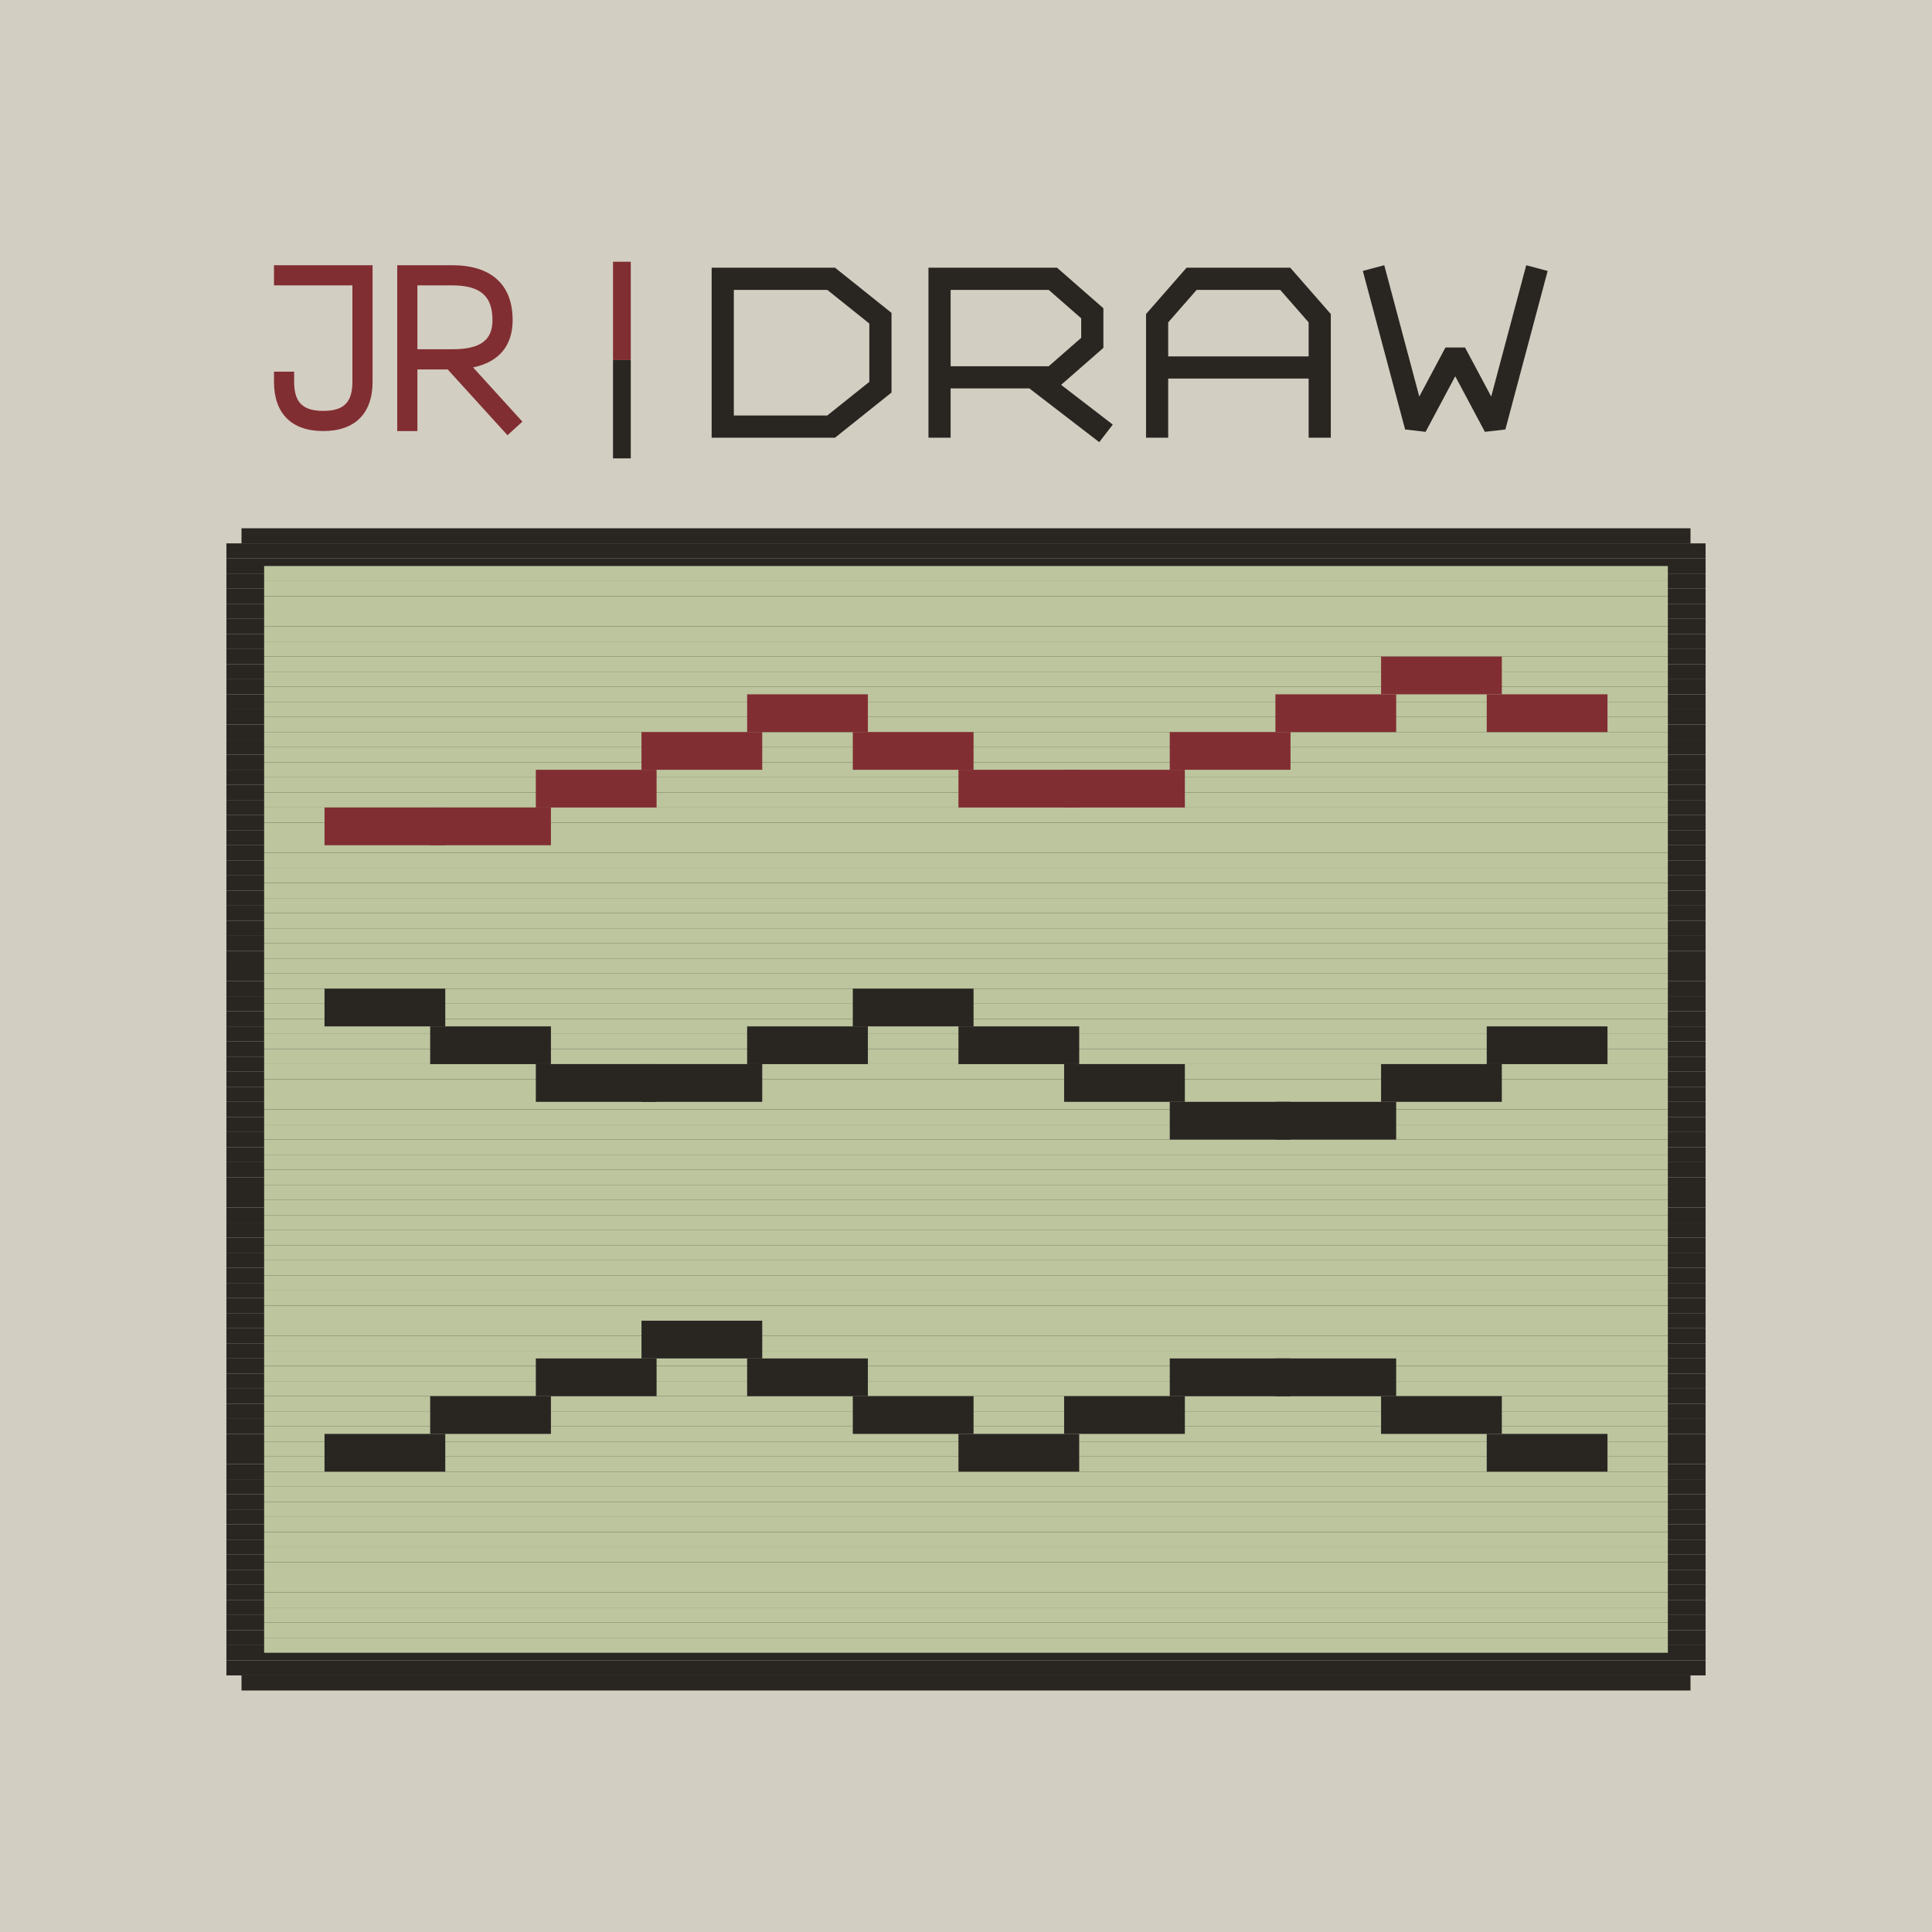
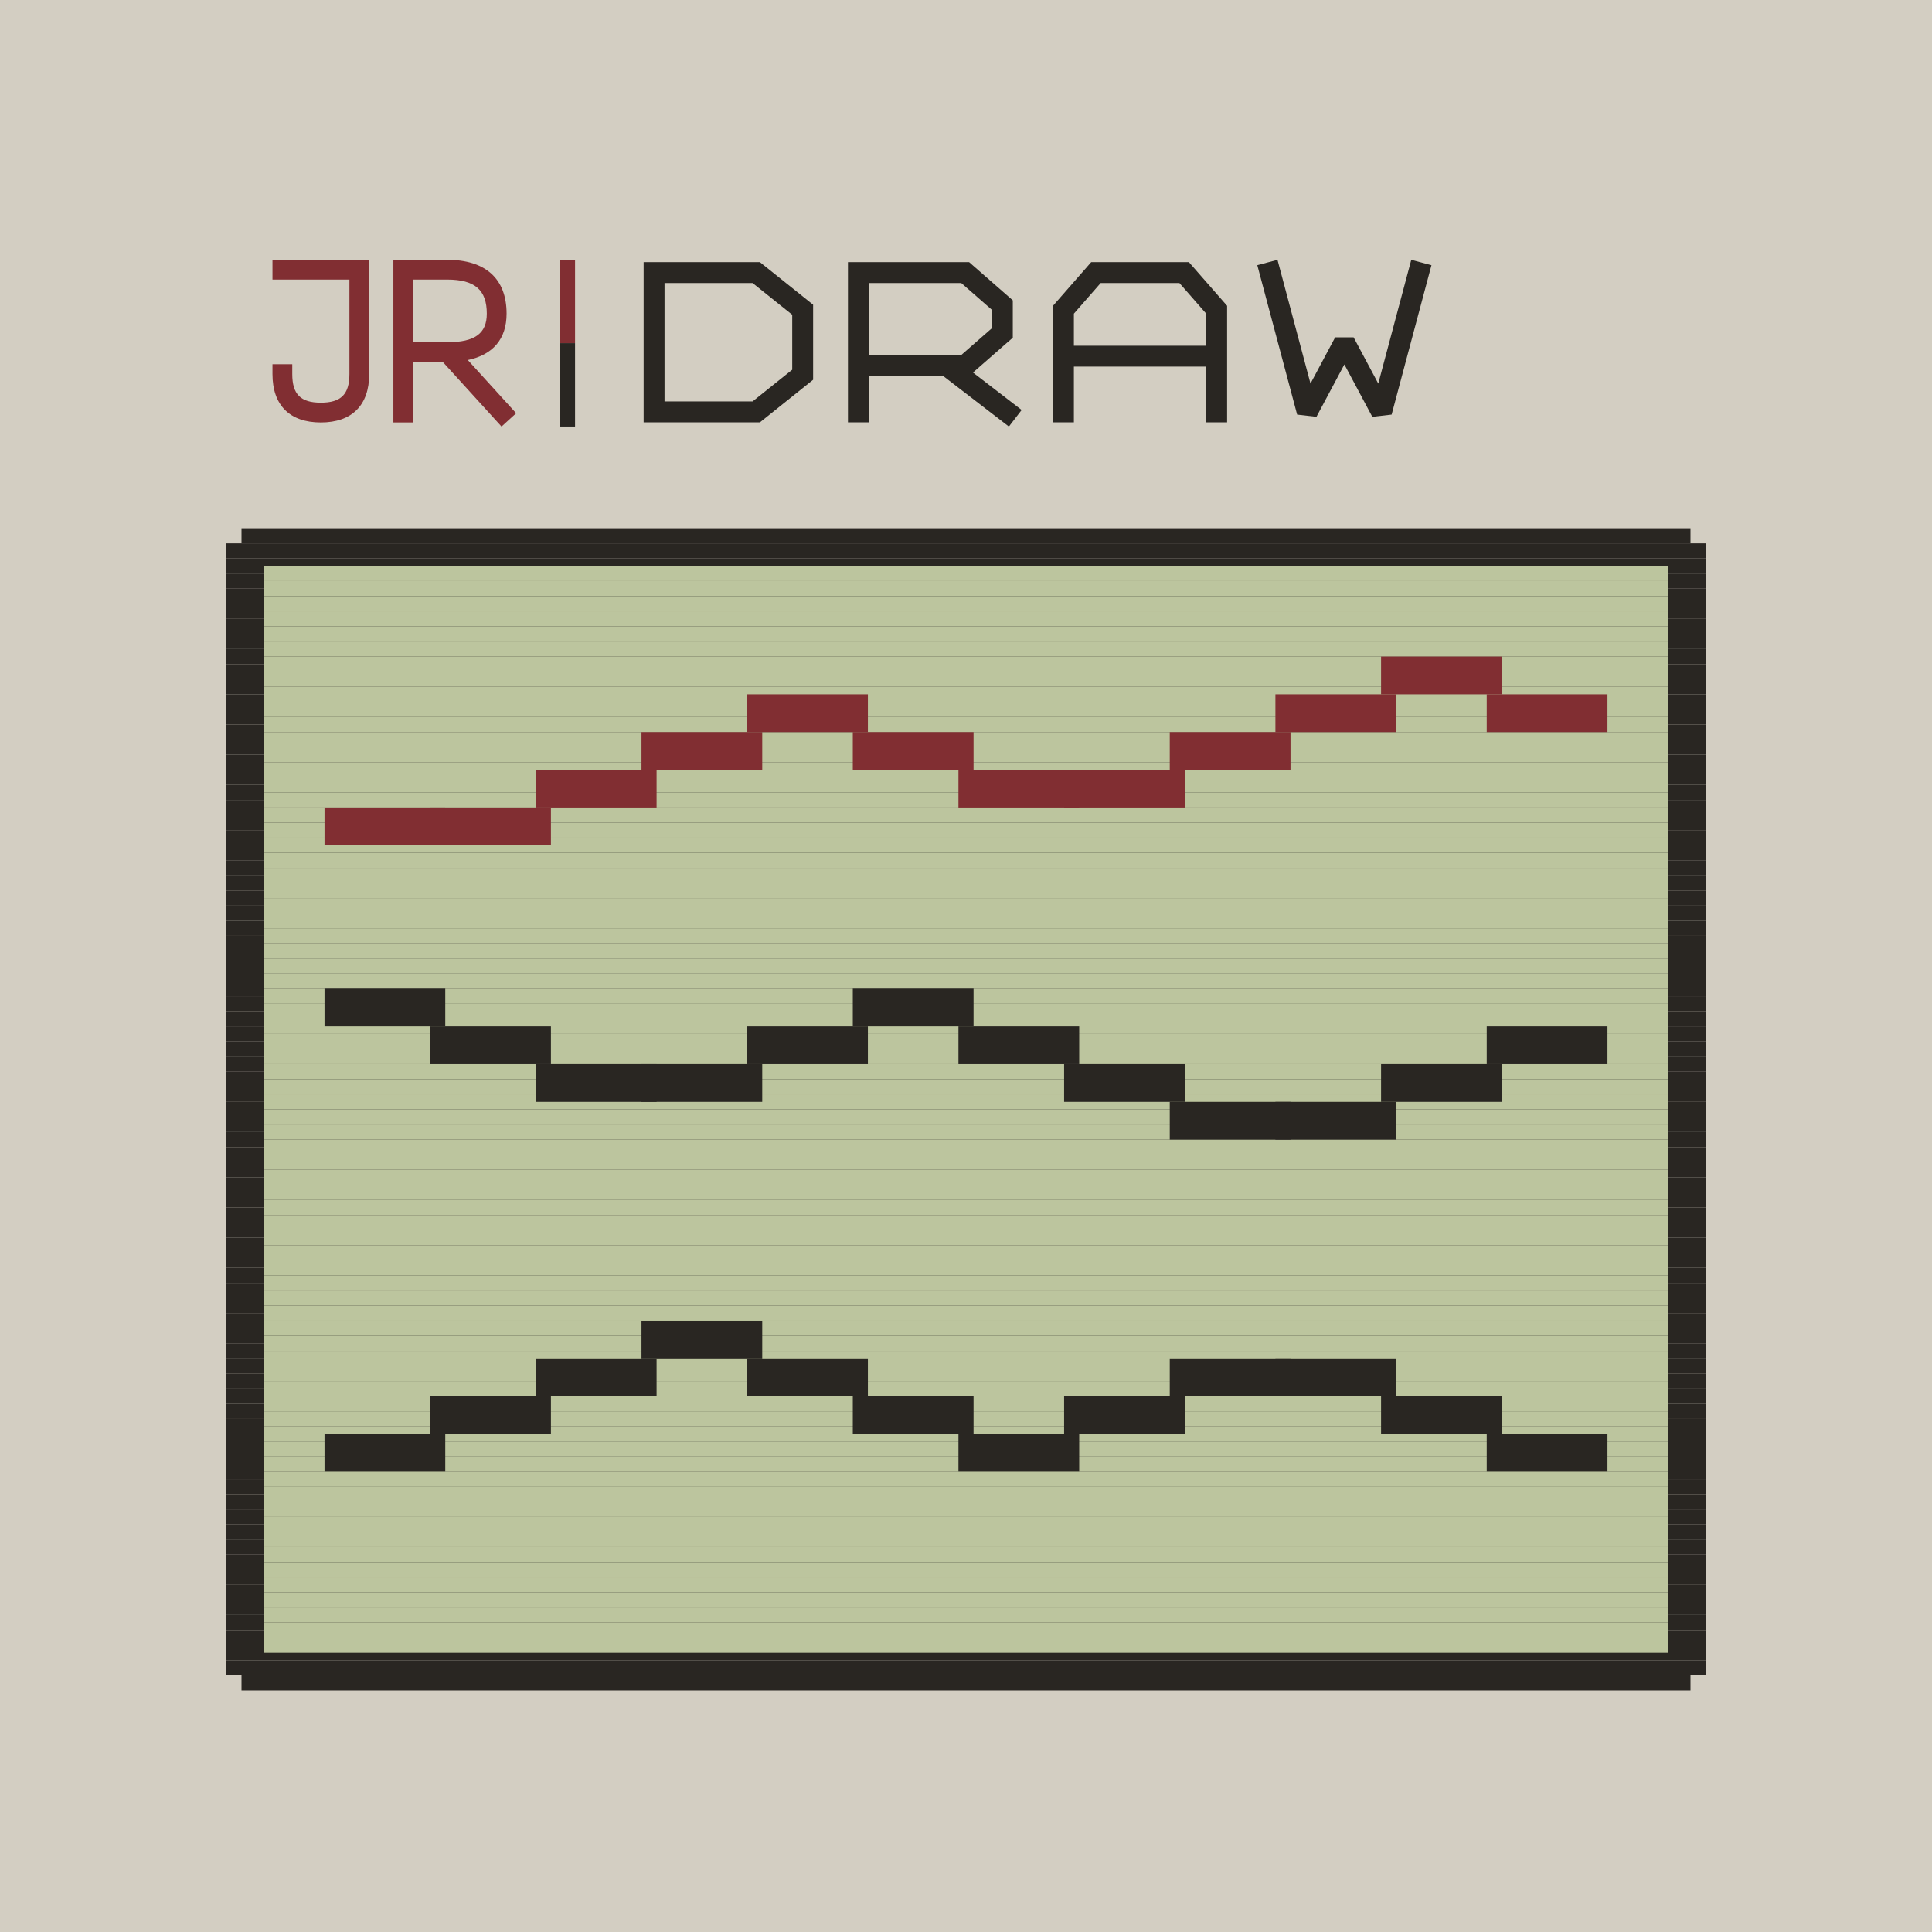
<svg xmlns="http://www.w3.org/2000/svg" width="1024" height="1024" viewBox="0 0 1024 1024">
  <rect x="0.0" y="0.0" width="1024.0" height="1024.0" fill="#D3CEC2" />
  <rect x="128.0" y="280.0" width="768.0" height="8.0" fill="#292622" />
  <rect x="120.0" y="288.0" width="784.0" height="8.0" fill="#292622" />
  <rect x="120.0" y="296.0" width="784.0" height="8.0" fill="#292622" />
  <rect x="120.0" y="304.0" width="784.0" height="8.0" fill="#292622" />
  <rect x="120.0" y="312.0" width="784.0" height="8.0" fill="#292622" />
  <rect x="120.0" y="320.0" width="784.0" height="8.0" fill="#292622" />
  <rect x="120.0" y="328.0" width="784.0" height="8.0" fill="#292622" />
  <rect x="120.0" y="336.0" width="784.0" height="8.0" fill="#292622" />
  <rect x="120.0" y="344.0" width="784.0" height="8.0" fill="#292622" />
  <rect x="120.0" y="352.0" width="784.0" height="8.0" fill="#292622" />
  <rect x="120.0" y="360.0" width="784.0" height="8.0" fill="#292622" />
  <rect x="120.0" y="368.0" width="784.0" height="8.0" fill="#292622" />
  <rect x="120.0" y="376.0" width="784.0" height="8.0" fill="#292622" />
  <rect x="120.0" y="384.0" width="784.0" height="8.0" fill="#292622" />
  <rect x="120.0" y="392.0" width="784.0" height="8.0" fill="#292622" />
  <rect x="120.0" y="400.0" width="784.0" height="8.0" fill="#292622" />
  <rect x="120.0" y="408.0" width="784.0" height="8.0" fill="#292622" />
  <rect x="120.0" y="416.0" width="784.0" height="8.0" fill="#292622" />
  <rect x="120.0" y="424.0" width="784.0" height="8.0" fill="#292622" />
  <rect x="120.0" y="432.0" width="784.0" height="8.0" fill="#292622" />
  <rect x="120.0" y="440.0" width="784.0" height="8.0" fill="#292622" />
  <rect x="120.0" y="448.0" width="784.0" height="8.0" fill="#292622" />
  <rect x="120.0" y="456.0" width="784.0" height="8.0" fill="#292622" />
  <rect x="120.0" y="464.0" width="784.0" height="8.0" fill="#292622" />
  <rect x="120.0" y="472.0" width="784.0" height="8.0" fill="#292622" />
  <rect x="120.0" y="480.0" width="784.0" height="8.0" fill="#292622" />
  <rect x="120.0" y="488.0" width="784.0" height="8.0" fill="#292622" />
  <rect x="120.0" y="496.0" width="784.0" height="8.0" fill="#292622" />
  <rect x="120.0" y="504.0" width="784.0" height="8.0" fill="#292622" />
  <rect x="120.0" y="512.0" width="784.0" height="8.0" fill="#292622" />
  <rect x="120.0" y="520.0" width="784.0" height="8.0" fill="#292622" />
  <rect x="120.0" y="528.0" width="784.0" height="8.0" fill="#292622" />
  <rect x="120.0" y="536.0" width="784.0" height="8.0" fill="#292622" />
  <rect x="120.0" y="544.0" width="784.0" height="8.0" fill="#292622" />
  <rect x="120.0" y="552.0" width="784.0" height="8.0" fill="#292622" />
  <rect x="120.0" y="560.0" width="784.0" height="8.0" fill="#292622" />
  <rect x="120.0" y="568.0" width="784.0" height="8.0" fill="#292622" />
  <rect x="120.0" y="576.0" width="784.0" height="8.0" fill="#292622" />
  <rect x="120.0" y="584.0" width="784.0" height="8.0" fill="#292622" />
  <rect x="120.0" y="592.0" width="784.0" height="8.0" fill="#292622" />
  <rect x="120.0" y="600.0" width="784.0" height="8.0" fill="#292622" />
  <rect x="120.0" y="608.0" width="784.0" height="8.0" fill="#292622" />
  <rect x="120.0" y="616.0" width="784.0" height="8.0" fill="#292622" />
  <rect x="120.0" y="624.0" width="784.0" height="8.0" fill="#292622" />
  <rect x="120.0" y="632.0" width="784.0" height="8.0" fill="#292622" />
  <rect x="120.0" y="640.0" width="784.0" height="8.0" fill="#292622" />
  <rect x="120.0" y="648.0" width="784.0" height="8.0" fill="#292622" />
  <rect x="120.0" y="656.0" width="784.0" height="8.0" fill="#292622" />
  <rect x="120.0" y="664.0" width="784.0" height="8.0" fill="#292622" />
  <rect x="120.0" y="672.0" width="784.0" height="8.0" fill="#292622" />
  <rect x="120.0" y="680.0" width="784.0" height="8.0" fill="#292622" />
  <rect x="120.0" y="688.0" width="784.0" height="8.0" fill="#292622" />
  <rect x="120.0" y="696.0" width="784.0" height="8.0" fill="#292622" />
  <rect x="120.0" y="704.0" width="784.0" height="8.0" fill="#292622" />
  <rect x="120.0" y="712.0" width="784.0" height="8.0" fill="#292622" />
  <rect x="120.0" y="720.0" width="784.0" height="8.0" fill="#292622" />
  <rect x="120.0" y="728.0" width="784.0" height="8.0" fill="#292622" />
  <rect x="120.0" y="736.0" width="784.0" height="8.0" fill="#292622" />
  <rect x="120.0" y="744.0" width="784.0" height="8.0" fill="#292622" />
  <rect x="120.0" y="752.0" width="784.0" height="8.0" fill="#292622" />
  <rect x="120.0" y="760.0" width="784.0" height="8.0" fill="#292622" />
  <rect x="120.0" y="768.0" width="784.0" height="8.0" fill="#292622" />
  <rect x="120.0" y="776.0" width="784.0" height="8.0" fill="#292622" />
  <rect x="120.0" y="784.0" width="784.0" height="8.0" fill="#292622" />
  <rect x="120.0" y="792.0" width="784.0" height="8.0" fill="#292622" />
  <rect x="120.0" y="800.0" width="784.0" height="8.0" fill="#292622" />
  <rect x="120.0" y="808.0" width="784.0" height="8.0" fill="#292622" />
  <rect x="120.0" y="816.0" width="784.0" height="8.0" fill="#292622" />
  <rect x="120.0" y="824.0" width="784.0" height="8.0" fill="#292622" />
  <rect x="120.0" y="832.0" width="784.0" height="8.0" fill="#292622" />
  <rect x="120.0" y="840.0" width="784.0" height="8.0" fill="#292622" />
  <rect x="120.0" y="848.0" width="784.0" height="8.0" fill="#292622" />
  <rect x="120.0" y="856.0" width="784.0" height="8.0" fill="#292622" />
  <rect x="120.0" y="864.0" width="784.0" height="8.0" fill="#292622" />
  <rect x="120.0" y="872.0" width="784.0" height="8.0" fill="#292622" />
  <rect x="120.0" y="880.0" width="784.0" height="8.0" fill="#292622" />
  <rect x="128.0" y="888.0" width="768.0" height="8.0" fill="#292622" />
  <rect x="140.0" y="300.0" width="744.0" height="8.0" fill="#BCC59E" />
  <rect x="140.0" y="308.0" width="744.0" height="8.0" fill="#BCC59E" />
  <rect x="140.0" y="316.0" width="744.0" height="8.0" fill="#BCC59E" />
  <rect x="140.0" y="324.0" width="744.0" height="8.0" fill="#BCC59E" />
  <rect x="140.0" y="332.0" width="744.0" height="8.0" fill="#BCC59E" />
  <rect x="140.0" y="340.0" width="744.0" height="8.0" fill="#BCC59E" />
  <rect x="140.0" y="348.0" width="744.0" height="8.0" fill="#BCC59E" />
  <rect x="140.0" y="356.0" width="744.0" height="8.0" fill="#BCC59E" />
  <rect x="140.0" y="364.0" width="744.0" height="8.0" fill="#BCC59E" />
  <rect x="140.0" y="372.0" width="744.0" height="8.0" fill="#BCC59E" />
  <rect x="140.0" y="380.0" width="744.0" height="8.0" fill="#BCC59E" />
  <rect x="140.0" y="388.0" width="744.0" height="8.0" fill="#BCC59E" />
  <rect x="140.0" y="396.0" width="744.0" height="8.0" fill="#BCC59E" />
  <rect x="140.0" y="404.0" width="744.0" height="8.0" fill="#BCC59E" />
  <rect x="140.0" y="412.0" width="744.0" height="8.0" fill="#BCC59E" />
  <rect x="140.0" y="420.0" width="744.0" height="8.0" fill="#BCC59E" />
  <rect x="140.0" y="428.0" width="744.0" height="8.0" fill="#BCC59E" />
  <rect x="140.0" y="436.0" width="744.0" height="8.0" fill="#BCC59E" />
  <rect x="140.0" y="444.0" width="744.0" height="8.0" fill="#BCC59E" />
  <rect x="140.0" y="452.0" width="744.0" height="8.0" fill="#BCC59E" />
  <rect x="140.0" y="460.0" width="744.0" height="8.0" fill="#BCC59E" />
  <rect x="140.0" y="468.0" width="744.0" height="8.0" fill="#BCC59E" />
  <rect x="140.0" y="476.0" width="744.0" height="8.0" fill="#BCC59E" />
  <rect x="140.0" y="484.0" width="744.0" height="8.0" fill="#BCC59E" />
  <rect x="140.0" y="492.0" width="744.0" height="8.0" fill="#BCC59E" />
  <rect x="140.0" y="500.0" width="744.0" height="8.0" fill="#BCC59E" />
  <rect x="140.0" y="508.0" width="744.0" height="8.0" fill="#BCC59E" />
  <rect x="140.0" y="516.0" width="744.0" height="8.0" fill="#BCC59E" />
  <rect x="140.0" y="524.0" width="744.0" height="8.0" fill="#BCC59E" />
  <rect x="140.0" y="532.0" width="744.0" height="8.0" fill="#BCC59E" />
  <rect x="140.0" y="540.0" width="744.0" height="8.0" fill="#BCC59E" />
  <rect x="140.0" y="548.0" width="744.0" height="8.0" fill="#BCC59E" />
  <rect x="140.0" y="556.0" width="744.0" height="8.0" fill="#BCC59E" />
  <rect x="140.0" y="564.0" width="744.0" height="8.0" fill="#BCC59E" />
  <rect x="140.0" y="572.0" width="744.0" height="8.0" fill="#BCC59E" />
  <rect x="140.0" y="580.0" width="744.0" height="8.0" fill="#BCC59E" />
  <rect x="140.0" y="588.0" width="744.0" height="8.0" fill="#BCC59E" />
  <rect x="140.0" y="596.0" width="744.0" height="8.0" fill="#BCC59E" />
  <rect x="140.0" y="604.0" width="744.0" height="8.0" fill="#BCC59E" />
  <rect x="140.0" y="612.0" width="744.0" height="8.0" fill="#BCC59E" />
  <rect x="140.0" y="620.0" width="744.0" height="8.0" fill="#BCC59E" />
  <rect x="140.0" y="628.0" width="744.0" height="8.0" fill="#BCC59E" />
  <rect x="140.0" y="636.0" width="744.0" height="8.0" fill="#BCC59E" />
  <rect x="140.0" y="644.0" width="744.0" height="8.0" fill="#BCC59E" />
  <rect x="140.0" y="652.0" width="744.0" height="8.0" fill="#BCC59E" />
  <rect x="140.0" y="660.0" width="744.0" height="8.0" fill="#BCC59E" />
  <rect x="140.0" y="668.0" width="744.0" height="8.0" fill="#BCC59E" />
  <rect x="140.0" y="676.0" width="744.0" height="8.0" fill="#BCC59E" />
  <rect x="140.0" y="684.0" width="744.0" height="8.0" fill="#BCC59E" />
  <rect x="140.0" y="692.0" width="744.0" height="8.0" fill="#BCC59E" />
  <rect x="140.0" y="700.0" width="744.0" height="8.0" fill="#BCC59E" />
  <rect x="140.0" y="708.0" width="744.0" height="8.0" fill="#BCC59E" />
  <rect x="140.0" y="716.0" width="744.0" height="8.0" fill="#BCC59E" />
  <rect x="140.0" y="724.0" width="744.0" height="8.0" fill="#BCC59E" />
  <rect x="140.0" y="732.0" width="744.0" height="8.0" fill="#BCC59E" />
  <rect x="140.0" y="740.0" width="744.0" height="8.0" fill="#BCC59E" />
  <rect x="140.0" y="748.0" width="744.0" height="8.0" fill="#BCC59E" />
  <rect x="140.0" y="756.0" width="744.0" height="8.0" fill="#BCC59E" />
  <rect x="140.0" y="764.0" width="744.0" height="8.0" fill="#BCC59E" />
  <rect x="140.0" y="772.0" width="744.0" height="8.0" fill="#BCC59E" />
  <rect x="140.0" y="780.0" width="744.0" height="8.0" fill="#BCC59E" />
  <rect x="140.0" y="788.0" width="744.0" height="8.0" fill="#BCC59E" />
  <rect x="140.0" y="796.0" width="744.0" height="8.0" fill="#BCC59E" />
  <rect x="140.0" y="804.0" width="744.0" height="8.0" fill="#BCC59E" />
  <rect x="140.0" y="812.0" width="744.0" height="8.0" fill="#BCC59E" />
  <rect x="140.0" y="820.0" width="744.0" height="8.0" fill="#BCC59E" />
  <rect x="140.0" y="828.0" width="744.0" height="8.0" fill="#BCC59E" />
  <rect x="140.0" y="836.0" width="744.0" height="8.0" fill="#BCC59E" />
  <rect x="140.0" y="844.0" width="744.0" height="8.0" fill="#BCC59E" />
  <rect x="140.0" y="852.0" width="744.0" height="8.0" fill="#BCC59E" />
  <rect x="140.0" y="860.0" width="744.0" height="8.0" fill="#BCC59E" />
  <rect x="140.0" y="868.0" width="744.0" height="8.0" fill="#BCC59E" />
  <rect x="172.0" y="428.0" width="64.0" height="20.0" fill="#812E32" />
  <rect x="228.0" y="428.0" width="64.0" height="20.0" fill="#812E32" />
  <rect x="284.0" y="408.0" width="64.0" height="20.0" fill="#812E32" />
  <rect x="340.0" y="388.0" width="64.0" height="20.0" fill="#812E32" />
  <rect x="396.0" y="368.0" width="64.0" height="20.0" fill="#812E32" />
  <rect x="452.0" y="388.0" width="64.0" height="20.0" fill="#812E32" />
  <rect x="508.0" y="408.0" width="64.0" height="20.0" fill="#812E32" />
  <rect x="564.0" y="408.0" width="64.0" height="20.0" fill="#812E32" />
  <rect x="620.0" y="388.0" width="64.0" height="20.0" fill="#812E32" />
  <rect x="676.0" y="368.0" width="64.0" height="20.0" fill="#812E32" />
  <rect x="732.0" y="348.0" width="64.0" height="20.0" fill="#812E32" />
  <rect x="788.0" y="368.0" width="64.0" height="20.0" fill="#812E32" />
  <rect x="172.0" y="524.0" width="64.0" height="20.0" fill="#292622" />
  <rect x="228.0" y="544.0" width="64.0" height="20.0" fill="#292622" />
  <rect x="284.0" y="564.0" width="64.0" height="20.0" fill="#292622" />
  <rect x="340.0" y="564.0" width="64.0" height="20.0" fill="#292622" />
  <rect x="396.0" y="544.0" width="64.0" height="20.0" fill="#292622" />
  <rect x="452.0" y="524.0" width="64.0" height="20.0" fill="#292622" />
  <rect x="508.0" y="544.0" width="64.0" height="20.0" fill="#292622" />
  <rect x="564.0" y="564.0" width="64.0" height="20.0" fill="#292622" />
  <rect x="620.0" y="584.0" width="64.0" height="20.0" fill="#292622" />
  <rect x="676.0" y="584.0" width="64.0" height="20.0" fill="#292622" />
  <rect x="732.0" y="564.0" width="64.0" height="20.0" fill="#292622" />
  <rect x="788.0" y="544.0" width="64.0" height="20.0" fill="#292622" />
  <rect x="172.0" y="760.0" width="64.0" height="20.0" fill="#292622" />
  <rect x="228.0" y="740.0" width="64.0" height="20.0" fill="#292622" />
  <rect x="284.0" y="720.0" width="64.0" height="20.0" fill="#292622" />
  <rect x="340.0" y="700.0" width="64.0" height="20.0" fill="#292622" />
  <rect x="396.0" y="720.0" width="64.0" height="20.0" fill="#292622" />
  <rect x="452.0" y="740.0" width="64.0" height="20.0" fill="#292622" />
  <rect x="508.0" y="760.0" width="64.0" height="20.0" fill="#292622" />
  <rect x="564.0" y="740.0" width="64.0" height="20.0" fill="#292622" />
  <rect x="620.0" y="720.0" width="64.0" height="20.0" fill="#292622" />
  <rect x="676.0" y="720.0" width="64.0" height="20.0" fill="#292622" />
  <rect x="732.0" y="740.0" width="64.0" height="20.0" fill="#292622" />
  <rect x="788.0" y="760.0" width="64.0" height="20.0" fill="#292622" />
-   <g transform="translate(140.0 132.0) scale(3.362)">
-     <path d="M 39.176 11.206 C 39.176 15.294 36.967 17.823 32.942 18.661 L 39.646 26.035 L 40.715 27.211 L 38.363 29.35 L 37.293 28.174 L 28.934 18.978 L 24.161 18.978 L 24.161 28.694 L 20.981 28.694 L 20.981 2.55 L 29.637 2.55 C 35.776 2.55 39.176 5.573 39.176 11.206 Z M 17.095 20.921 C 17.095 25.921 14.322 28.694 9.323 28.694 C 4.323 28.694 1.55 25.921 1.55 20.921 L 1.55 19.332 L 4.73 19.332 L 4.73 20.921 C 4.73 24.165 6.079 25.514 9.323 25.514 C 12.566 25.514 13.915 24.165 13.915 20.921 L 13.915 5.73 L 1.55 5.73 L 1.55 2.55 L 17.095 2.55 Z M 24.161 5.73 L 24.161 15.799 L 29.637 15.799 C 34.134 15.799 35.997 14.35 35.997 11.206 C 35.997 7.418 34.098 5.73 29.637 5.73 Z" fill="#812E32" fill-rule="nonzero" />
+   <g transform="translate(140.0 132.0) scale(2.850959)">
+     <path d="M 45.073 12.012 C 45.073 16.741 42.518 19.666 37.862 20.635 L 45.616 29.165 L 46.853 30.526 L 44.132 33.0 L 42.895 31.639 L 33.225 21.003 L 27.705 21.003 L 27.705 32.241 L 24.027 32.241 L 24.027 2.0 L 34.039 2.0 C 41.139 2.0 45.073 5.496 45.073 12.012 Z M 19.531 23.251 C 19.531 29.034 16.324 32.241 10.541 32.241 C 4.757 32.241 1.55 29.034 1.55 23.251 L 1.55 21.412 L 5.228 21.412 L 5.228 23.251 C 5.228 27.003 6.789 28.563 10.541 28.563 C 14.293 28.563 15.853 27.003 15.853 23.251 L 15.853 5.678 L 1.55 5.678 L 1.55 2.0 L 19.531 2.0 Z M 27.705 5.678 L 27.705 17.325 L 34.039 17.325 C 39.24 17.325 41.395 15.649 41.395 12.012 C 41.395 7.63 39.198 5.678 34.039 5.678 Z" fill="#812E32" fill-rule="nonzero" />
    <rect x="55.0" y="2.0" width="2.8" height="15.5" fill="#812E32" />
    <rect x="55.0" y="17.5" width="2.8" height="15.5" fill="#292622" />
-     <path d="M 90.48 3.324 L 98.248 9.539 L 98.904 10.064 L 98.904 22.619 L 98.248 23.144 L 90.48 29.358 L 90.001 29.741 L 70.55 29.741 L 70.55 2.941 L 90.001 2.941 Z M 74.046 6.437 L 74.046 26.246 L 88.775 26.246 L 95.408 20.939 L 95.408 11.744 L 88.775 6.437 Z M 125.495 3.374 L 131.71 8.811 L 132.307 9.334 L 132.307 15.581 L 131.71 16.103 L 125.644 21.41 L 132.401 26.608 L 133.787 27.674 L 131.655 30.445 L 130.27 29.379 L 120.642 21.973 L 108.225 21.973 L 108.225 29.741 L 104.73 29.741 L 104.73 2.941 L 125.001 2.941 Z M 108.225 6.437 L 108.225 18.478 L 123.687 18.478 L 128.811 13.995 L 128.811 10.92 L 123.687 6.437 Z M 162.29 3.538 L 167.728 9.753 L 168.16 10.247 L 168.16 29.741 L 164.665 29.741 L 164.665 20.42 L 142.526 20.42 L 142.526 29.741 L 139.03 29.741 L 139.03 10.247 L 139.462 9.753 L 144.9 3.538 L 145.422 2.941 L 161.768 2.941 Z M 147.009 6.437 L 142.526 11.56 L 142.526 16.924 L 164.665 16.924 L 164.665 11.56 L 160.182 6.437 Z M 202.346 3.451 L 201.896 5.14 L 195.681 28.444 L 192.45 28.816 L 187.778 20.055 L 183.106 28.816 L 179.875 28.444 L 173.66 5.14 L 173.21 3.451 L 176.587 2.55 L 177.038 4.239 L 182.109 23.256 L 186.236 15.519 L 189.32 15.519 L 193.447 23.256 L 198.518 4.239 L 198.968 2.55 Z" fill="#292622" fill-rule="nonzero" />
+     <path d="M 92.698 2.861 L 101.331 9.767 L 102.06 10.35 L 102.06 24.303 L 101.331 24.887 L 92.698 31.793 L 92.166 32.219 L 70.55 32.219 L 70.55 2.435 L 92.166 2.435 Z M 74.435 6.32 L 74.435 28.334 L 90.803 28.334 L 98.175 22.436 L 98.175 12.217 L 90.803 6.32 Z M 131.612 2.915 L 138.518 8.959 L 139.182 9.539 L 139.182 16.482 L 138.518 17.062 L 131.778 22.96 L 139.287 28.736 L 140.827 29.921 L 138.458 33.0 L 136.918 31.816 L 126.219 23.586 L 112.42 23.586 L 112.42 32.219 L 108.535 32.219 L 108.535 2.435 L 131.063 2.435 Z M 112.42 6.32 L 112.42 19.701 L 129.603 19.701 L 135.297 14.719 L 135.297 11.302 L 129.603 6.32 Z M 172.504 3.098 L 178.547 10.005 L 179.027 10.554 L 179.027 32.219 L 175.142 32.219 L 175.142 21.859 L 150.539 21.859 L 150.539 32.219 L 146.654 32.219 L 146.654 10.554 L 147.134 10.005 L 153.177 3.098 L 153.758 2.435 L 171.923 2.435 Z M 155.521 6.32 L 150.539 12.013 L 150.539 17.974 L 175.142 17.974 L 175.142 12.013 L 170.16 6.32 Z M 217.019 3.001 L 216.518 4.878 L 209.612 30.777 L 206.021 31.19 L 200.829 21.454 L 195.636 31.19 L 192.046 30.777 L 185.139 4.878 L 184.639 3.001 L 188.392 2 L 188.893 3.877 L 194.529 25.011 L 199.115 16.413 L 202.543 16.413 L 207.129 25.011 L 212.765 3.877 L 213.265 2 Z" fill="#292622" fill-rule="nonzero" />
  </g>
</svg>
